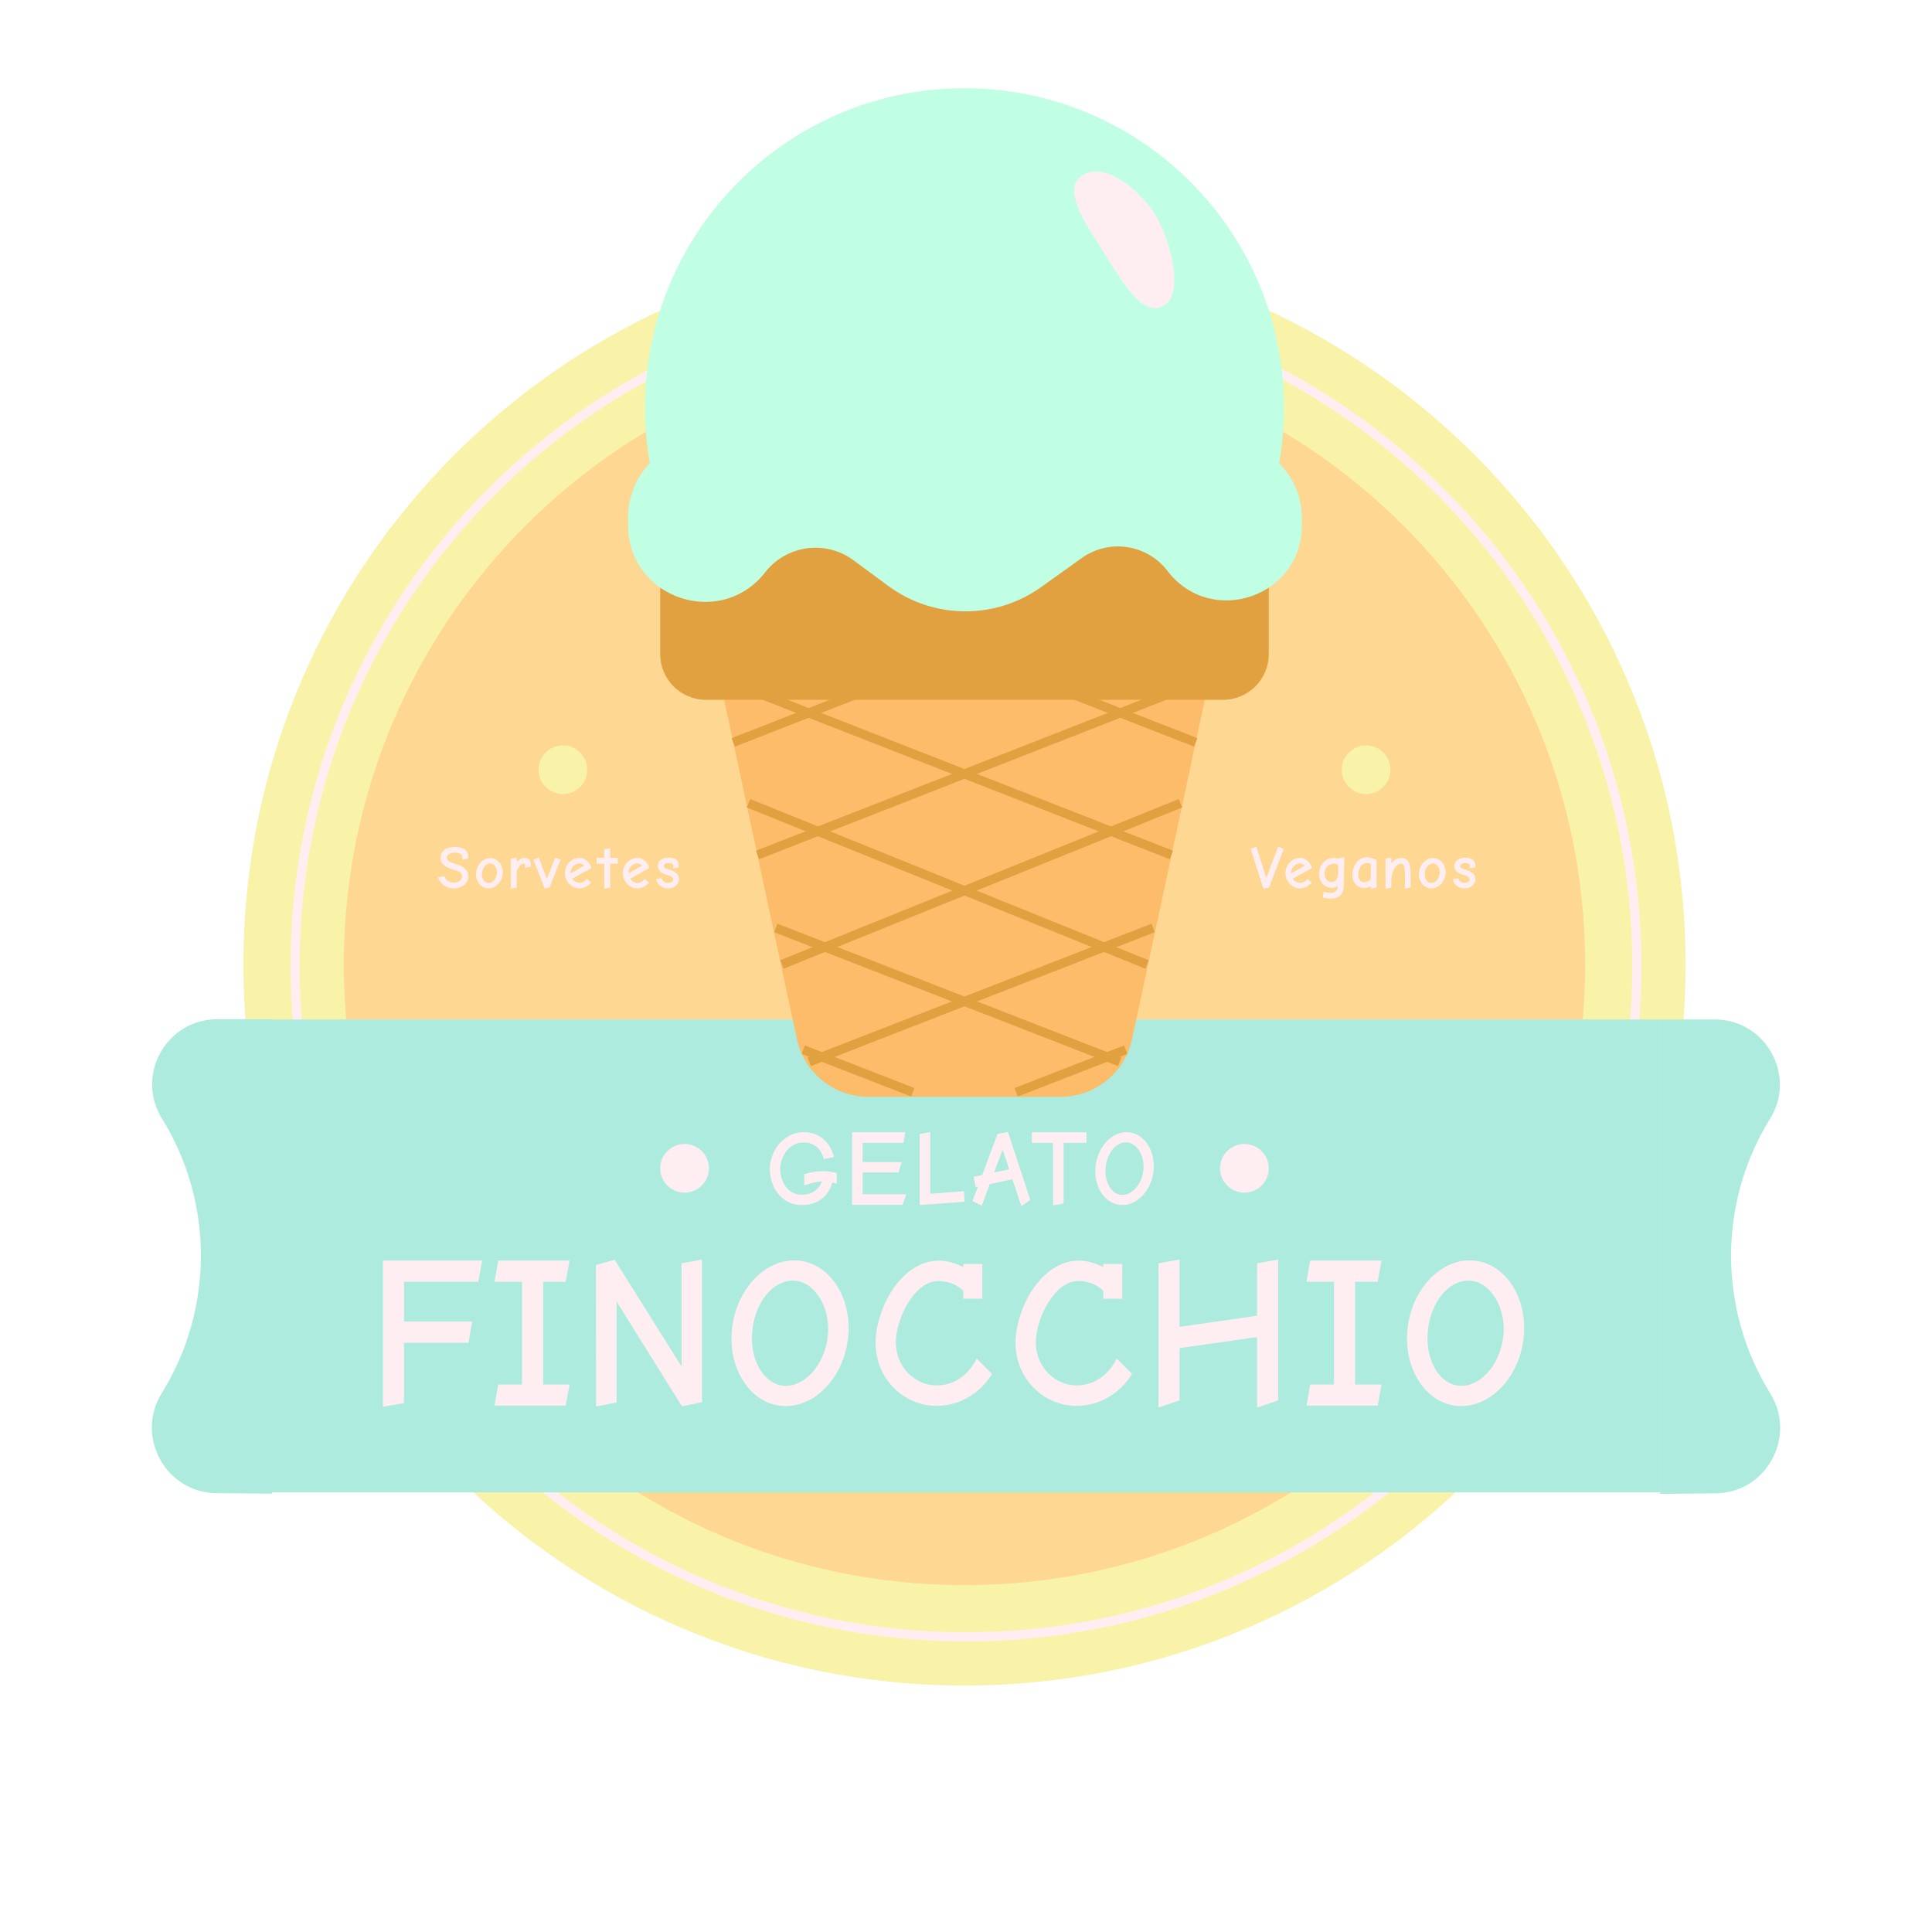
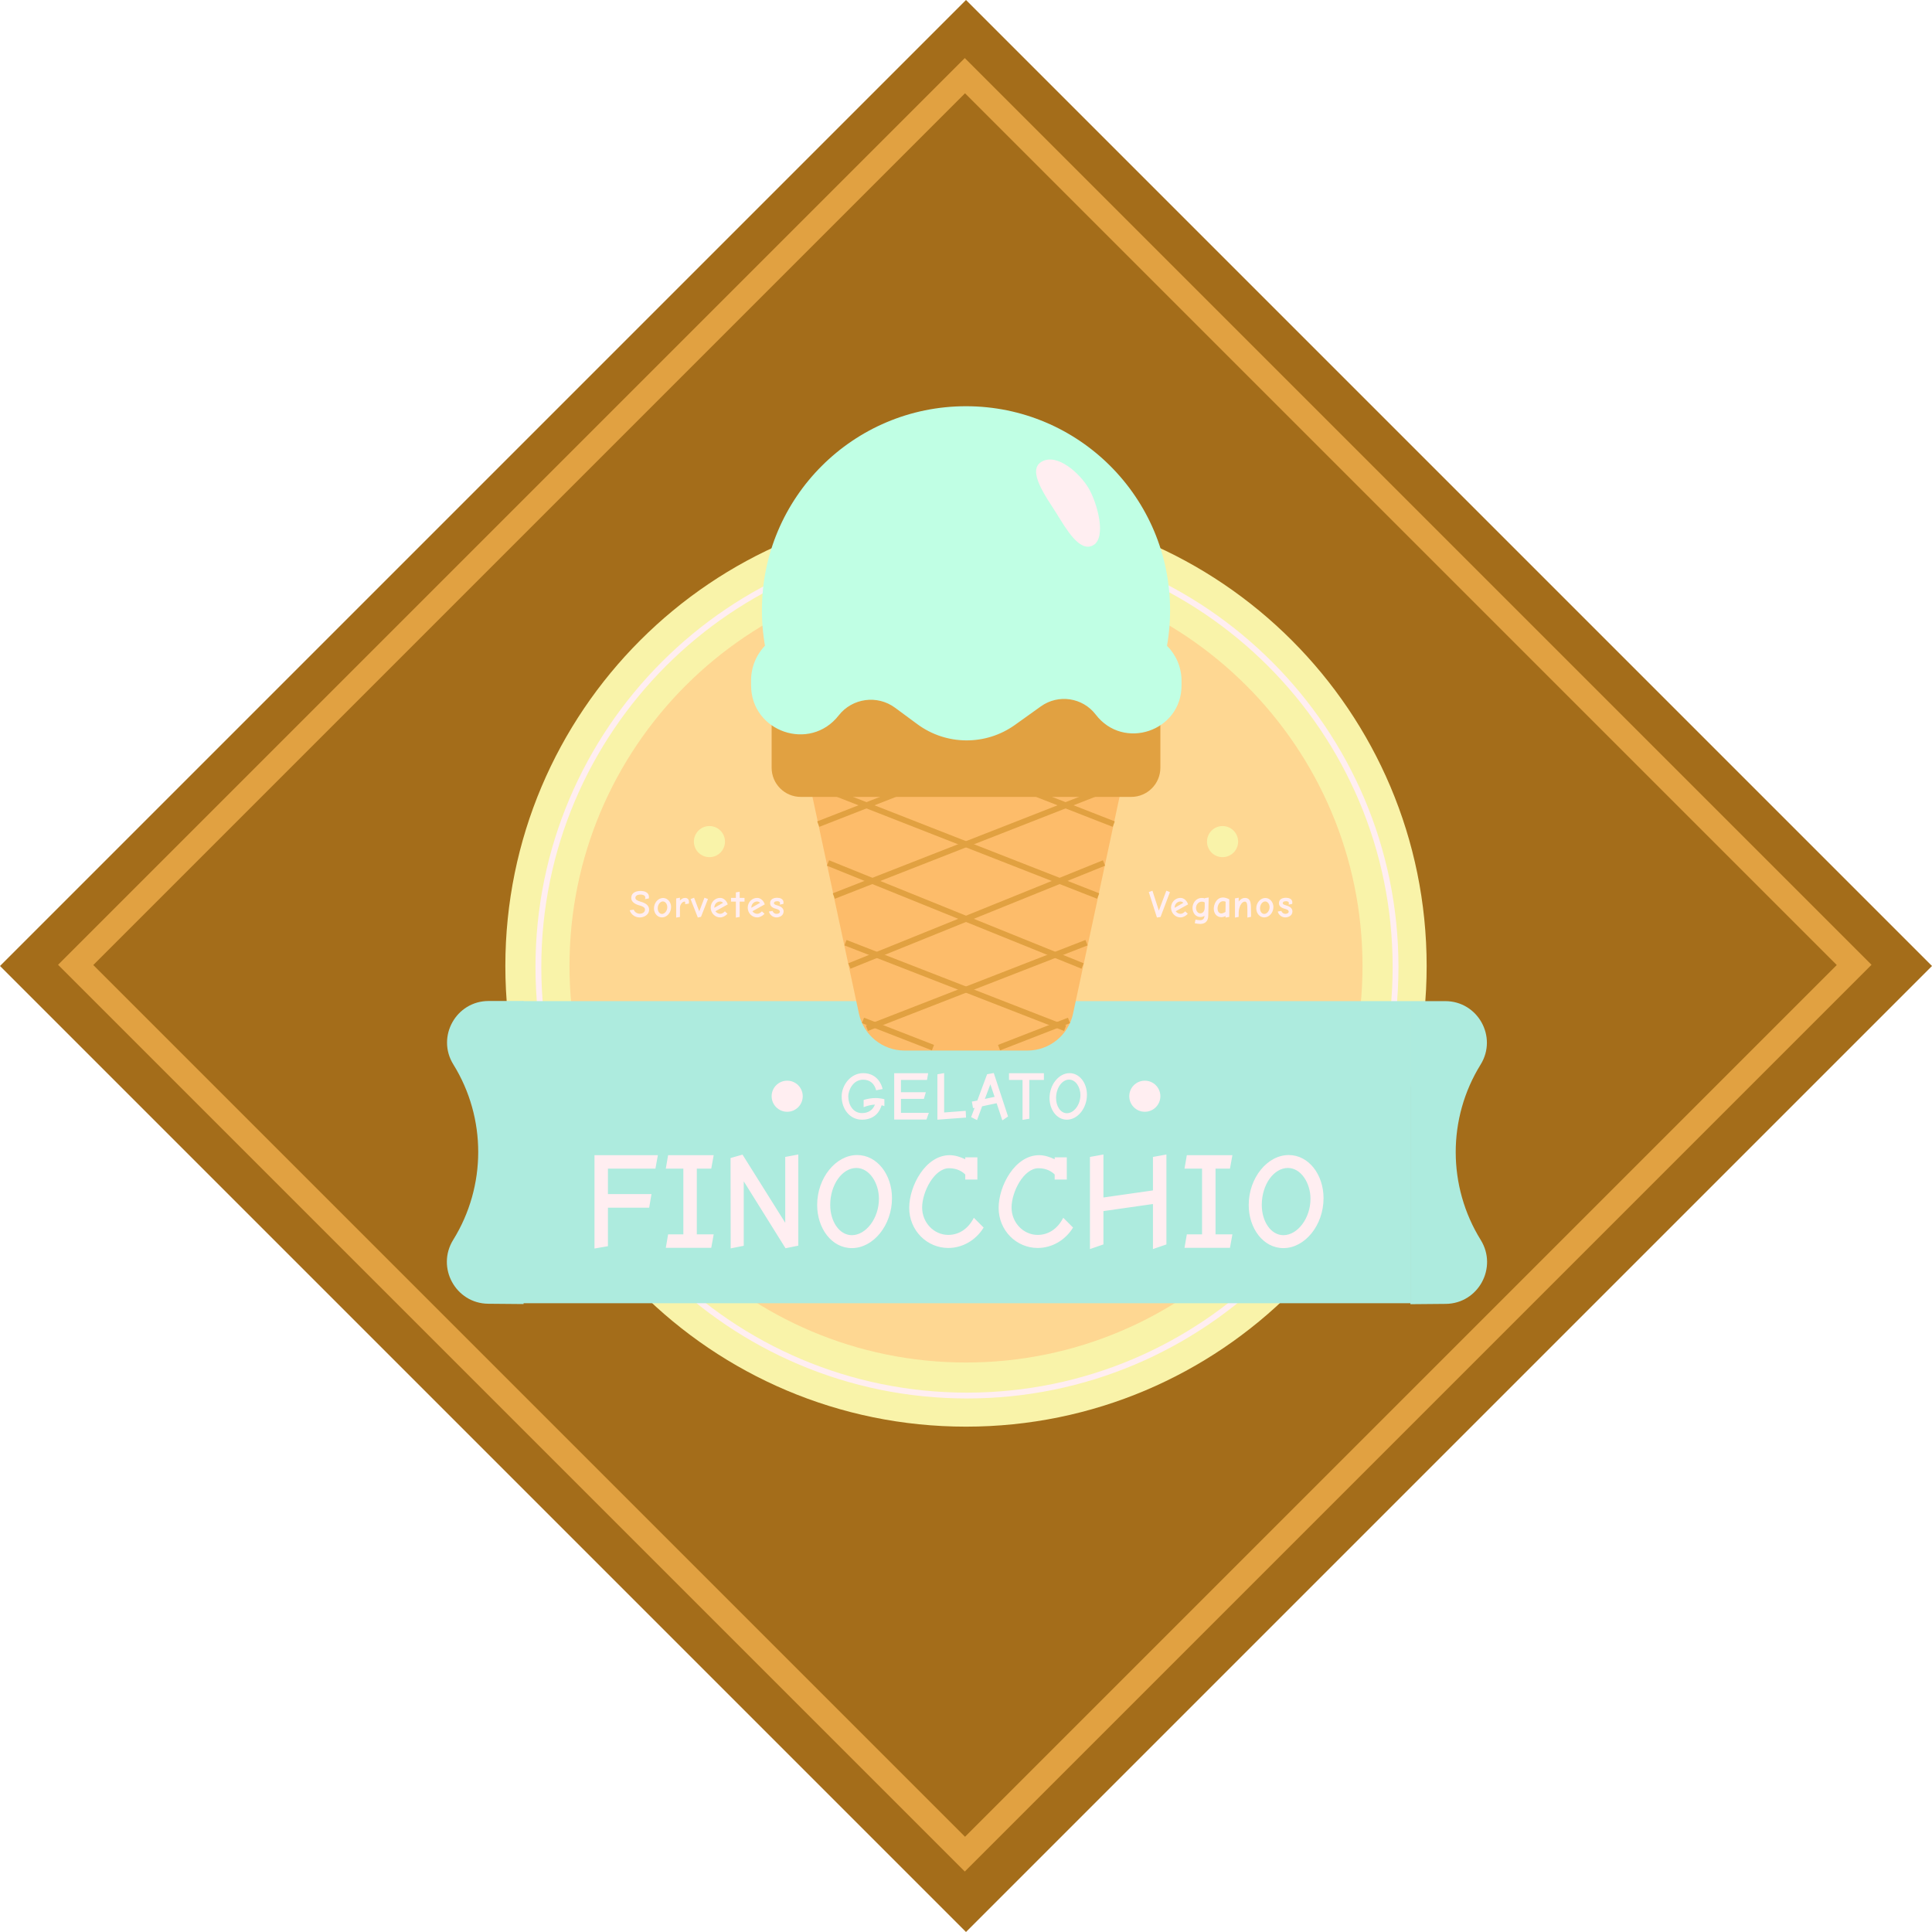
- <svg xmlns="http://www.w3.org/2000/svg" width="350pt" height="350pt" viewBox="0 0 350 350" version="1.1">
-   <g id="surface1">
-     <path style=" stroke:none;fill-rule:nonzero;fill:rgb(100%,100%,100%);fill-opacity:0.302;" d="M 350 175 C 350 271.648 271.648 350 175 350 C 78.352 350 0 271.648 0 175 C 0 78.352 78.352 0 175 0 C 271.648 0 350 78.352 350 175 Z M 350 175 " />
-     <path style=" stroke:none;fill-rule:nonzero;fill:rgb(97.647%,95.294%,66.275%);fill-opacity:1;" d="M 305.355 174.723 C 305.355 246.871 246.871 305.355 174.723 305.355 C 102.578 305.355 44.094 246.871 44.094 174.723 C 44.094 102.578 102.578 44.094 174.723 44.094 C 246.871 44.094 305.355 102.578 305.355 174.723 Z M 305.355 174.723 " />
-     <path style="fill:none;stroke-width:3;stroke-linecap:butt;stroke-linejoin:miter;stroke:rgb(100%,93.333%,94.51%);stroke-opacity:1;stroke-miterlimit:4;" d="M 537.999 317.5 C 537.999 439.277 439.277 537.999 317.5 537.999 C 195.723 537.999 97.001 439.277 97.001 317.5 C 97.001 195.723 195.723 97.001 317.5 97.001 C 439.277 97.001 537.999 195.723 537.999 317.5 Z M 537.999 317.5 " transform="matrix(0.551181,0,0,0.551181,0,0)" />
-     <path style=" stroke:none;fill-rule:nonzero;fill:rgb(99.608%,84.314%,57.255%);fill-opacity:1;" d="M 287.164 174.723 C 287.164 236.824 236.824 287.164 174.723 287.164 C 112.625 287.164 62.285 236.824 62.285 174.723 C 62.285 112.625 112.625 62.285 174.723 62.285 C 236.824 62.285 287.164 112.625 287.164 174.723 Z M 287.164 174.723 " />
-     <path style=" stroke:none;fill-rule:nonzero;fill:rgb(97.647%,95.294%,66.275%);fill-opacity:1;" d="M 106.379 139.449 C 106.379 141.883 104.402 143.859 101.969 143.859 C 99.535 143.859 97.559 141.883 97.559 139.449 C 97.559 137.012 99.535 135.039 101.969 135.039 C 104.402 135.039 106.379 137.012 106.379 139.449 Z M 106.379 139.449 " />
-     <path style=" stroke:none;fill-rule:nonzero;fill:rgb(97.647%,95.294%,66.275%);fill-opacity:1;" d="M 251.891 139.449 C 251.891 141.883 249.914 143.859 247.48 143.859 C 245.047 143.859 243.07 141.883 243.07 139.449 C 243.07 137.012 245.047 135.039 247.48 135.039 C 249.914 135.039 251.891 137.012 251.891 139.449 Z M 251.891 139.449 " />
-     <path style=" stroke:none;fill-rule:nonzero;fill:rgb(67.843%,92.157%,87.059%);fill-opacity:1;" d="M 48.992 184.688 L 300.742 184.688 L 300.742 270.355 L 48.992 270.355 Z M 48.992 184.688 " />
-     <path style=" stroke:none;fill-rule:nonzero;fill:rgb(67.843%,92.157%,87.059%);fill-opacity:1;" d="M 49.258 184.645 L 49.258 270.59 L 39.234 270.5 C 30.004 270.418 24.441 260.227 29.305 252.383 C 38.738 237.168 38.777 217.855 29.344 202.641 C 24.477 194.789 30.125 184.645 39.363 184.645 Z M 49.258 184.645 " />
-     <path style=" stroke:none;fill-rule:nonzero;fill:rgb(67.843%,92.157%,87.059%);fill-opacity:1;" d="M 300.742 184.688 L 300.742 270.629 L 310.766 270.539 C 319.996 270.457 325.559 260.266 320.695 252.422 C 311.262 237.207 311.223 217.898 320.656 202.68 C 325.523 194.828 319.875 184.688 310.637 184.688 Z M 300.742 184.688 " />
-     <path style=" stroke:none;fill-rule:nonzero;fill:rgb(100%,93.333%,94.51%);fill-opacity:1;" d="M 229.844 211.652 C 229.844 214.09 227.867 216.062 225.434 216.062 C 222.996 216.062 221.023 214.09 221.023 211.652 C 221.023 209.219 222.996 207.242 225.434 207.242 C 227.867 207.242 229.844 209.219 229.844 211.652 Z M 229.844 211.652 " />
-     <path style=" stroke:none;fill-rule:nonzero;fill:rgb(100%,93.333%,94.51%);fill-opacity:1;" d="M 128.426 211.652 C 128.426 214.09 126.449 216.062 124.016 216.062 C 121.582 216.062 119.605 214.09 119.605 211.652 C 119.605 209.219 121.582 207.242 124.016 207.242 C 126.449 207.242 128.426 209.219 128.426 211.652 Z M 128.426 211.652 " />
-     <path style=" stroke:none;fill-rule:nonzero;fill:rgb(75.294%,100%,89.412%);fill-opacity:1;" d="M 232.598 73.859 C 232.598 105.82 206.688 131.73 174.723 131.73 C 142.762 131.73 116.852 105.82 116.852 73.859 C 116.852 41.895 142.762 15.984 174.723 15.984 C 206.688 15.984 232.598 41.895 232.598 73.859 Z M 232.598 73.859 " />
-     <path style=" stroke:none;fill-rule:nonzero;fill:rgb(99.216%,73.725%,41.569%);fill-opacity:1;" d="M 128 111.906 C 126.234 103.672 132.512 95.906 140.934 95.906 L 208.516 95.906 C 216.938 95.906 223.215 103.672 221.449 111.906 L 205.078 188.246 C 203.77 194.344 198.379 198.699 192.145 198.699 L 157.305 198.699 C 151.07 198.699 145.68 194.344 144.371 188.246 Z M 128 111.906 " />
-     <path style=" stroke:none;fill-rule:nonzero;fill:rgb(88.235%,63.137%,25.49%);fill-opacity:1;" d="M 119.605 104.172 C 119.605 99.605 123.309 95.906 127.875 95.906 L 221.574 95.906 C 226.141 95.906 229.844 99.605 229.844 104.172 L 229.844 118.504 C 229.844 123.07 226.141 126.773 221.574 126.773 L 127.875 126.773 C 123.309 126.773 119.605 123.07 119.605 118.504 Z M 119.605 104.172 " />
-     <path style="fill:none;stroke-width:3;stroke-linecap:butt;stroke-linejoin:miter;stroke:rgb(88.235%,63.137%,25.49%);stroke-opacity:1;stroke-miterlimit:4;" d="M 242.002 225 L 384.997 281.002 " transform="matrix(0.551181,0,0,0.551181,0,0)" />
-     <path style="fill:none;stroke-width:3;stroke-linecap:butt;stroke-linejoin:miter;stroke:rgb(88.235%,63.137%,25.49%);stroke-opacity:1;stroke-miterlimit:4;" d="M 391.999 225 L 248.997 281.002 " transform="matrix(0.551181,0,0,0.551181,0,0)" />
-     <path style="fill:none;stroke-width:3;stroke-linecap:butt;stroke-linejoin:miter;stroke:rgb(88.235%,63.137%,25.49%);stroke-opacity:1;stroke-miterlimit:4;" d="M 242.002 185 L 392.998 244 " transform="matrix(0.551181,0,0,0.551181,0,0)" />
-     <path style="fill:none;stroke-width:3;stroke-linecap:butt;stroke-linejoin:miter;stroke:rgb(88.235%,63.137%,25.49%);stroke-opacity:1;stroke-miterlimit:4;" d="M 391.999 185 L 241.002 244 " transform="matrix(0.551181,0,0,0.551181,0,0)" />
-     <path style="fill:none;stroke-width:3;stroke-linecap:butt;stroke-linejoin:miter;stroke:rgb(88.235%,63.137%,25.49%);stroke-opacity:1;stroke-miterlimit:4;" d="M 254.999 304.998 L 368.002 349.002 " transform="matrix(0.551181,0,0,0.551181,0,0)" />
-     <path style="fill:none;stroke-width:3;stroke-linecap:butt;stroke-linejoin:miter;stroke:rgb(88.235%,63.137%,25.49%);stroke-opacity:1;stroke-miterlimit:4;" d="M 379.001 304.998 L 265.998 349.002 " transform="matrix(0.551181,0,0,0.551181,0,0)" />
-     <path style="fill:none;stroke-width:3;stroke-linecap:butt;stroke-linejoin:miter;stroke:rgb(88.235%,63.137%,25.49%);stroke-opacity:1;stroke-miterlimit:4;" d="M 264 344.998 L 300.002 359.002 " transform="matrix(0.551181,0,0,0.551181,0,0)" />
-     <path style="fill:none;stroke-width:3;stroke-linecap:butt;stroke-linejoin:miter;stroke:rgb(88.235%,63.137%,25.49%);stroke-opacity:1;stroke-miterlimit:4;" d="M 370.001 344.998 L 333.999 359.002 " transform="matrix(0.551181,0,0,0.551181,0,0)" />
-     <path style="fill:none;stroke-width:3;stroke-linecap:butt;stroke-linejoin:miter;stroke:rgb(88.235%,63.137%,25.49%);stroke-opacity:1;stroke-miterlimit:4;" d="M 245.999 264 L 377.003 316.997 " transform="matrix(0.551181,0,0,0.551181,0,0)" />
-     <path style="fill:none;stroke-width:3;stroke-linecap:butt;stroke-linejoin:miter;stroke:rgb(88.235%,63.137%,25.49%);stroke-opacity:1;stroke-miterlimit:4;" d="M 388.002 264 L 256.998 316.997 " transform="matrix(0.551181,0,0,0.551181,0,0)" />
-     <path style=" stroke:none;fill-rule:nonzero;fill:rgb(75.294%,100%,89.412%);fill-opacity:1;" d="M 235.844 93.863 C 235.852 86.141 229.609 79.867 221.887 79.832 L 128.188 79.434 C 120.223 79.398 113.75 85.859 113.773 93.824 L 113.773 95.156 C 113.812 108.348 130.492 114.07 138.617 103.676 C 142.477 98.734 149.57 97.766 154.613 101.492 L 160.918 106.145 C 169.129 112.207 180.312 112.289 188.617 106.352 L 195.953 101.102 C 200.914 97.551 207.797 98.582 211.508 103.426 C 219.387 113.719 235.832 108.152 235.844 95.191 Z M 235.844 93.863 " />
-     <path style=" stroke:none;fill-rule:nonzero;fill:rgb(100%,93.333%,94.51%);fill-opacity:1;" d="M 82.148 157.551 C 83.594 157.934 83.691 158.422 83.691 158.75 C 83.691 159.445 83.02 159.898 82.191 159.898 C 81.555 159.898 80.781 159.535 80.496 158.738 L 79.348 158.918 C 79.758 160.141 80.879 160.957 82.203 160.957 C 83.359 160.957 84.859 160.25 84.859 158.738 C 84.859 157.66 84.055 156.922 82.422 156.469 C 81.465 156.203 80.969 155.887 80.969 155.41 C 80.969 155.023 81.211 154.465 82.457 154.465 C 82.953 154.465 83.781 154.641 83.781 155.289 C 83.781 155.344 83.77 155.609 83.691 155.766 L 84.781 155.566 C 84.828 155.312 84.828 155.234 84.828 155.156 C 84.828 153.824 83.492 153.438 82.457 153.438 C 81.301 153.438 79.801 153.812 79.801 155.477 C 79.801 156.633 81.059 157.262 82.148 157.551 Z M 88.508 160.945 C 89.918 160.945 91.098 159.602 91.098 157.992 C 91.098 156.613 90.105 155.434 88.816 155.434 C 87.418 155.434 86.238 156.789 86.238 158.387 C 86.238 159.789 87.219 160.945 88.508 160.945 Z M 88.773 156.414 C 89.469 156.414 90.02 157.164 90.02 158.035 C 90.02 159.07 89.293 159.965 88.508 159.965 C 87.793 159.965 87.309 159.227 87.309 158.367 C 87.309 157.328 87.98 156.414 88.773 156.414 Z M 96.152 156.371 C 96.152 155.84 95.691 155.41 95.074 155.41 C 94.477 155.41 93.973 155.754 93.609 156.148 L 93.609 155.355 L 92.539 155.555 L 92.539 161 L 93.609 160.812 L 93.609 158.168 C 93.609 157.328 94.293 156.457 94.898 156.457 C 95.039 156.457 95.098 156.59 95.098 156.68 L 95.098 157.195 L 96.152 157.02 Z M 101.555 155.73 L 100.562 155.355 L 99.082 159.227 L 97.617 155.355 L 96.625 155.754 L 98.676 160.977 L 99.578 160.781 Z M 105.012 160.945 C 105.715 160.945 106.465 160.582 107.094 159.918 L 106.355 159.227 C 105.926 159.676 105.461 159.93 105.012 159.93 C 104.469 159.93 103.953 159.602 103.656 159.203 L 107.16 157.254 C 106.875 156.25 106.012 155.41 105.012 155.41 C 103.512 155.41 102.332 156.668 102.332 158.18 C 102.332 159.699 103.523 160.945 105.012 160.945 Z M 103.348 158.223 C 103.348 157.262 104.02 156.426 105.012 156.426 C 105.297 156.426 105.617 156.578 105.828 156.812 Z M 111.918 155.41 L 110.543 155.41 L 110.543 153.668 L 109.461 153.844 L 109.461 155.41 L 108.082 155.41 L 108.082 156.469 L 109.461 156.469 L 109.461 161 L 110.543 160.812 L 110.543 156.469 L 111.918 156.469 Z M 115.508 160.945 C 116.211 160.945 116.961 160.582 117.59 159.918 L 116.852 159.227 C 116.422 159.676 115.957 159.93 115.508 159.93 C 114.965 159.93 114.449 159.602 114.152 159.203 L 117.656 157.254 C 117.371 156.25 116.508 155.41 115.508 155.41 C 114.008 155.41 112.828 156.668 112.828 158.18 C 112.828 159.699 114.02 160.945 115.508 160.945 Z M 113.844 158.223 C 113.844 157.262 114.516 156.426 115.508 156.426 C 115.793 156.426 116.113 156.578 116.324 156.812 Z M 120.926 158.531 C 121.488 158.684 121.941 158.895 121.941 159.336 C 121.941 159.668 121.578 159.941 120.992 159.941 C 120.531 159.941 120.047 159.668 119.871 159.105 L 118.832 159.281 C 119.129 160.34 120.055 160.945 120.992 160.945 C 121.645 160.945 123 160.582 123 159.234 C 123 158.422 122.406 157.871 121.18 157.527 C 120.562 157.352 120.254 157.195 120.254 156.91 C 120.254 156.633 120.453 156.359 121.191 156.348 C 121.543 156.348 121.984 156.469 121.984 156.844 C 121.984 156.934 121.984 157.098 121.91 157.316 L 122.934 157.121 C 122.977 156.879 122.977 156.801 122.977 156.711 C 122.977 155.609 121.852 155.379 121.191 155.379 C 120.344 155.379 119.176 155.641 119.176 156.922 C 119.176 157.914 120.102 158.309 120.926 158.531 Z M 120.926 158.531 " />
-     <path style=" stroke:none;fill-rule:nonzero;fill:rgb(100%,93.333%,94.51%);fill-opacity:1;" d="M 229.414 159.027 L 227.594 153.371 L 226.559 153.758 L 228.871 160.977 L 229.898 160.812 L 232.555 153.781 L 231.539 153.359 Z M 235.547 160.945 C 236.25 160.945 237 160.582 237.629 159.918 L 236.891 159.227 C 236.461 159.676 235.996 159.93 235.547 159.93 C 235.004 159.93 234.488 159.602 234.191 159.203 L 237.695 157.254 C 237.41 156.25 236.547 155.41 235.547 155.41 C 234.047 155.41 232.867 156.668 232.867 158.18 C 232.867 159.699 234.059 160.945 235.547 160.945 Z M 233.883 158.223 C 233.883 157.262 234.555 156.426 235.547 156.426 C 235.832 156.426 236.152 156.578 236.363 156.812 Z M 243.547 155.301 L 242.465 155.465 L 242.465 155.578 C 242.199 155.465 241.949 155.422 241.582 155.422 C 239.996 155.422 238.961 156.832 238.961 158.242 C 238.961 159.754 239.918 160.836 241.199 160.836 C 241.629 160.836 242.023 160.734 242.355 160.48 C 242.344 160.844 242.199 161.738 241.145 161.738 C 240.703 161.738 240.16 161.652 239.809 161.562 L 239.59 162.598 C 240.031 162.699 240.656 162.797 241.145 162.797 C 242.566 162.797 243.391 161.98 243.426 160.516 Z M 242.422 156.691 L 242.422 158.012 C 242.422 159.445 241.727 159.789 241.145 159.797 C 240.305 159.797 239.953 158.863 239.953 158.266 C 239.953 157.285 240.668 156.469 241.641 156.469 C 241.926 156.469 242.223 156.57 242.422 156.691 Z M 249.387 155.809 C 248.824 155.52 248.207 155.301 247.613 155.301 C 245.695 155.301 244.988 157.34 244.988 158.453 C 244.988 159.898 245.891 160.879 247.117 160.879 C 247.566 160.879 247.977 160.746 248.328 160.57 L 248.328 161 L 249.387 160.801 Z M 246.059 158.441 C 246.059 157.684 246.477 156.348 247.668 156.348 C 247.875 156.348 248.164 156.402 248.352 156.492 L 248.305 159.367 C 248.043 159.555 247.547 159.82 247.105 159.82 C 246.344 159.809 246.059 159.047 246.059 158.441 Z M 254.516 161 L 255.562 160.781 L 255.551 159.543 C 255.543 158.199 255.543 157.352 255.387 156.691 C 255.176 155.84 254.672 155.422 253.867 155.422 C 253.137 155.422 252.488 155.828 252.059 156.445 L 252.059 155.355 L 251 155.555 L 251 161 L 252.047 160.801 L 252.059 159.457 C 252.059 158.816 252.277 158.012 252.574 157.43 C 253.039 156.602 253.492 156.469 253.844 156.469 C 254.121 156.469 254.309 156.711 254.395 157.066 C 254.516 157.539 254.516 158.242 254.516 159.215 Z M 259.305 160.945 C 260.719 160.945 261.895 159.602 261.895 157.992 C 261.895 156.613 260.906 155.434 259.613 155.434 C 258.215 155.434 257.035 156.789 257.035 158.387 C 257.035 159.789 258.016 160.945 259.305 160.945 Z M 259.57 156.414 C 260.266 156.414 260.816 157.164 260.816 158.035 C 260.816 159.07 260.09 159.965 259.305 159.965 C 258.59 159.965 258.105 159.227 258.105 158.367 C 258.105 157.328 258.777 156.414 259.57 156.414 Z M 265.219 158.531 C 265.781 158.684 266.234 158.895 266.234 159.336 C 266.234 159.668 265.871 159.941 265.285 159.941 C 264.824 159.941 264.34 159.668 264.164 159.105 L 263.125 159.281 C 263.422 160.34 264.352 160.945 265.285 160.945 C 265.938 160.945 267.293 160.582 267.293 159.234 C 267.293 158.422 266.699 157.871 265.473 157.527 C 264.855 157.352 264.547 157.195 264.547 156.91 C 264.547 156.633 264.746 156.359 265.484 156.348 C 265.84 156.348 266.277 156.469 266.277 156.844 C 266.277 156.934 266.277 157.098 266.203 157.316 L 267.227 157.121 C 267.27 156.879 267.27 156.801 267.27 156.711 C 267.27 155.609 266.148 155.379 265.484 155.379 C 264.637 155.379 263.469 155.641 263.469 156.922 C 263.469 157.914 264.395 158.309 265.219 158.531 Z M 265.219 158.531 " />
-     <path style=" stroke:none;fill-rule:nonzero;fill:rgb(100%,93.333%,94.51%);fill-opacity:1;" d="M 151.582 212.5 C 150.711 212.289 149.844 212.172 149.09 212.172 C 148.012 212.172 146.777 212.363 145.695 212.711 L 145.695 214.758 C 146.621 214.371 147.895 214.062 148.898 214.023 C 148.32 215.547 147.047 216.434 145.215 216.434 C 142.668 216.434 141.336 214.023 141.336 211.688 C 141.336 210.09 142.59 206.965 145.562 206.965 C 147.547 206.965 148.781 208.16 149.246 209.973 L 151.078 209.605 C 150.422 206.945 148.512 205.109 145.562 205.109 C 141.914 205.109 139.465 208.621 139.465 211.688 C 139.465 215.395 141.84 218.305 145.215 218.305 C 149.168 218.305 150.422 215.527 150.789 214.215 C 151.078 214.273 151.328 214.371 151.582 214.469 Z M 156.277 216.359 L 156.277 212.402 L 162.781 212.402 L 163.34 210.512 L 156.277 210.512 L 156.277 207.039 L 163.668 207.039 L 163.996 205.129 L 154.367 205.129 L 154.367 218.27 L 163.512 218.27 L 164.188 216.359 Z M 166.613 218.305 L 174.734 217.707 L 174.637 215.797 L 168.523 216.262 L 168.523 205.09 L 166.613 205.438 Z M 182.602 205.074 L 180.711 205.418 L 177.93 212.887 L 176.387 213.176 L 176.715 215.027 L 177.16 214.969 L 176.176 217.574 L 177.855 218.422 L 179.301 214.508 L 183.41 213.637 L 185.031 218.5 L 186.652 217.398 Z M 180.074 212.422 L 181.637 208.273 L 182.832 211.824 Z M 190.758 218.363 L 192.688 218.035 L 192.688 207.039 L 196.816 207.039 L 196.816 205.129 L 186.918 205.129 L 186.918 207.039 L 190.758 207.039 Z M 203.332 218.305 C 206.379 218.305 209.023 215.066 209.023 211.227 C 209.023 207.891 206.922 205.109 204.086 205.109 C 201.055 205.109 198.414 208.352 198.414 212.191 C 198.414 215.488 200.457 218.305 203.332 218.305 Z M 203.969 206.945 C 205.84 206.945 207.172 209.105 207.172 211.305 C 207.172 214.102 205.32 216.473 203.332 216.473 C 201.559 216.473 200.266 214.523 200.266 212.191 C 200.266 209.277 201.98 206.945 203.969 206.945 Z M 203.969 206.945 " />
-     <path style=" stroke:none;fill-rule:nonzero;fill:rgb(100%,93.333%,94.51%);fill-opacity:1;" d="M 86.652 232.191 L 87.344 228.371 L 69.367 228.371 L 69.367 254.84 L 73.188 254.184 L 73.188 243.266 L 84.875 243.266 L 85.531 239.406 L 73.188 239.406 L 73.188 232.191 Z M 102.48 232.191 L 103.176 228.371 L 90.25 228.371 L 89.594 232.191 L 94.57 232.191 L 94.57 250.824 L 90.25 250.824 L 89.594 254.645 L 102.48 254.645 L 103.176 250.824 L 98.391 250.824 L 98.391 232.191 Z M 123.465 228.871 L 123.465 247.547 L 111.348 228.215 L 107.953 229.18 L 107.992 254.801 L 111.695 254.066 L 111.695 235.777 L 123.543 254.762 L 127.168 254.027 L 127.168 228.18 Z M 142.355 254.723 C 148.453 254.723 153.738 248.242 153.738 240.562 C 153.738 233.887 149.531 228.332 143.859 228.332 C 137.805 228.332 132.516 234.812 132.516 242.492 C 132.516 249.09 136.605 254.723 142.355 254.723 Z M 143.629 231.996 C 147.371 231.996 150.035 236.32 150.035 240.719 C 150.035 246.312 146.328 251.059 142.355 251.059 C 138.805 251.059 136.223 247.16 136.223 242.492 C 136.223 236.668 139.656 231.996 143.629 231.996 Z M 169.691 254.684 C 173.746 254.684 177.527 252.484 179.727 248.898 L 176.945 246.117 C 175.363 249.242 172.742 250.98 169.691 250.98 C 165.602 250.98 162.285 247.469 162.285 243.227 C 162.285 238.789 165.719 232.074 169.926 232.074 C 172.199 232.074 173.668 233 174.516 233.848 L 174.516 235.277 L 177.949 235.277 L 177.949 228.988 L 174.516 228.988 L 174.516 229.527 C 173.203 228.91 171.66 228.371 170.117 228.371 C 163.211 228.371 158.621 237.129 158.621 243.301 C 158.621 249.746 163.676 254.684 169.691 254.684 Z M 195.051 254.684 C 199.102 254.684 202.883 252.484 205.082 248.898 L 202.305 246.117 C 200.723 249.242 198.098 250.98 195.051 250.98 C 190.961 250.98 187.645 247.469 187.645 243.227 C 187.645 238.789 191.078 232.074 195.281 232.074 C 197.559 232.074 199.023 233 199.875 233.848 L 199.875 235.277 L 203.309 235.277 L 203.309 228.988 L 199.875 228.988 L 199.875 229.527 C 198.562 228.91 197.02 228.371 195.477 228.371 C 188.57 228.371 183.977 237.129 183.977 243.301 C 183.977 249.746 189.031 254.684 195.051 254.684 Z M 227.738 228.871 L 227.738 238.363 L 213.695 240.371 L 213.695 228.18 L 209.875 228.871 L 209.875 254.992 L 213.695 253.68 L 213.695 244.227 L 227.738 242.223 L 227.738 254.992 L 231.559 253.68 L 231.559 228.18 Z M 249.578 232.191 L 250.27 228.371 L 237.348 228.371 L 236.691 232.191 L 241.668 232.191 L 241.668 250.824 L 237.348 250.824 L 236.691 254.645 L 249.578 254.645 L 250.27 250.824 L 245.488 250.824 L 245.488 232.191 Z M 264.734 254.723 C 270.832 254.723 276.117 248.242 276.117 240.562 C 276.117 233.887 271.91 228.332 266.238 228.332 C 260.184 228.332 254.895 234.812 254.895 242.492 C 254.895 249.09 258.984 254.723 264.734 254.723 Z M 266.008 231.996 C 269.75 231.996 272.414 236.32 272.414 240.719 C 272.414 246.312 268.711 251.059 264.734 251.059 C 261.184 251.059 258.602 247.16 258.602 242.492 C 258.602 236.668 262.035 231.996 266.008 231.996 Z M 266.008 231.996 " />
-     <path style=" stroke:none;fill-rule:nonzero;fill:rgb(100%,93.333%,94.51%);fill-opacity:1;" d="M 209.434 39.133 C 211.914 43.27 214.672 53.188 210.812 55.395 C 206.953 57.598 203.098 50.707 200.34 46.301 C 197.586 41.891 191.797 34.172 196.207 31.691 C 200.617 29.211 206.953 35 209.434 39.133 Z M 209.434 39.133 " />
-   </g>
+ <svg xmlns="http://www.w3.org/2000/svg" width="994" height="994" viewBox="0 0 994 994" fill="none">
+   <rect y="497" width="702.864" height="702.864" transform="rotate(-45 0 497)" fill="#A46D1A" />
+   <rect x="29.879" y="496.382" width="659.736" height="659.736" transform="rotate(-45 29.8787 496.382)" fill="#E1A141" />
+   <rect x="48" y="496.5" width="634.275" height="634.275" transform="rotate(-45 48 496.5)" fill="#A46D1A" />
+   <circle cx="497" cy="497" r="237" fill="#F9F3A9" />
+   <circle cx="497.5" cy="497.5" r="220.5" stroke="#FFEEF1" stroke-width="3" />
+   <circle cx="497" cy="497" r="204" fill="#FED792" />
+   <circle cx="365" cy="433" r="8" fill="#F9F3A9" />
+   <circle cx="629" cy="433" r="8" fill="#F9F3A9" />
+   <rect x="268.888" y="515.073" width="456.742" height="155.426" fill="#ADEBDE" />
+   <path d="M269.37 515V670.927L251.179 670.765C234.433 670.616 224.345 652.126 233.169 637.893C250.284 610.287 250.355 575.254 233.241 547.648C224.41 533.404 234.654 515 251.413 515H269.37Z" fill="#ADEBDE" />
+   <path d="M725.63 515.073V671L743.821 670.838C760.567 670.689 770.655 652.199 761.831 637.966C744.716 610.36 744.645 575.327 761.759 547.721C770.59 533.477 760.346 515.073 743.587 515.073H725.63Z" fill="#ADEBDE" />
+   <circle cx="589" cy="564" r="8" fill="#FFEEF1" />
+   <circle cx="405" cy="564" r="8" fill="#FFEEF1" />
+   <circle cx="497" cy="314" r="105" fill="#C0FFE4" />
+   <path d="M412.227 383.033C409.022 368.092 420.412 354 435.693 354H558.307C573.588 354 584.978 368.092 581.773 383.033L552.068 521.533C549.695 532.597 539.917 540.5 528.602 540.5H465.398C454.083 540.5 444.305 532.597 441.932 521.533L412.227 383.033Z" fill="#FDBC6A" />
+   <path d="M397 369C397 360.716 403.716 354 412 354H582C590.284 354 597 360.716 597 369V395C597 403.284 590.284 410 582 410H412C403.716 410 397 403.284 397 395V369Z" fill="#E1A141" />
+   <path d="M422 405L565 461" stroke="#E1A141" stroke-width="3" />
+   <path d="M572 405L429 461" stroke="#E1A141" stroke-width="3" />
+   <path d="M422 365L573 424" stroke="#E1A141" stroke-width="3" />
+   <path d="M572 365L421 424" stroke="#E1A141" stroke-width="3" />
+   <path d="M435 485L548 529" stroke="#E1A141" stroke-width="3" />
+   <path d="M559 485L446 529" stroke="#E1A141" stroke-width="3" />
+   <path d="M444 525L480 539" stroke="#E1A141" stroke-width="3" />
+   <path d="M550 525L514 539" stroke="#E1A141" stroke-width="3" />
+   <path d="M426 444L557 497" stroke="#E1A141" stroke-width="3" />
+   <path d="M568 444L437 497" stroke="#E1A141" stroke-width="3" />
+   <path d="M607.889 350.292C607.902 336.282 596.579 324.9 582.568 324.84L412.57 324.112C398.115 324.05 386.375 335.772 386.415 350.227L386.421 352.639C386.487 376.576 416.747 386.954 431.49 368.097C438.496 359.135 451.364 357.378 460.516 364.134L471.95 372.575C486.85 383.575 507.14 383.727 522.203 372.951L535.514 363.428C544.517 356.988 557.005 358.853 563.733 367.642C578.028 386.316 607.866 376.222 607.887 352.704L607.889 350.292Z" fill="#C0FFE4" />
+   <path d="M329.04 465.84C331.66 466.54 331.84 467.42 331.84 468.02C331.84 469.28 330.62 470.1 329.12 470.1C327.96 470.1 326.56 469.44 326.04 468L323.96 468.32C324.7 470.54 326.74 472.02 329.14 472.02C331.24 472.02 333.96 470.74 333.96 468C333.96 466.04 332.5 464.7 329.54 463.88C327.8 463.4 326.9 462.82 326.9 461.96C326.9 461.26 327.34 460.24 329.6 460.24C330.5 460.24 332 460.56 332 461.74C332 461.84 331.98 462.32 331.84 462.6L333.82 462.24C333.9 461.78 333.9 461.64 333.9 461.5C333.9 459.08 331.48 458.38 329.6 458.38C327.5 458.38 324.78 459.06 324.78 462.08C324.78 464.18 327.06 465.32 329.04 465.84ZM340.58 472C343.14 472 345.28 469.56 345.28 466.64C345.28 464.14 343.48 462 341.14 462C338.6 462 336.46 464.46 336.46 467.36C336.46 469.9 338.24 472 340.58 472ZM341.06 463.78C342.32 463.78 343.32 465.14 343.32 466.72C343.32 468.6 342 470.22 340.58 470.22C339.28 470.22 338.4 468.88 338.4 467.32C338.4 465.44 339.62 463.78 341.06 463.78ZM354.451 463.7C354.451 462.74 353.611 461.96 352.491 461.96C351.411 461.96 350.491 462.58 349.831 463.3V461.86L347.891 462.22V472.1L349.831 471.76V466.96C349.831 465.44 351.071 463.86 352.171 463.86C352.431 463.86 352.531 464.1 352.531 464.26V465.2L354.451 464.88V463.7ZM364.246 462.54L362.446 461.86L359.766 468.88L357.106 461.86L355.306 462.58L359.026 472.06L360.666 471.7L364.246 462.54ZM370.519 472C371.799 472 373.159 471.34 374.299 470.14L372.959 468.88C372.179 469.7 371.339 470.16 370.519 470.16C369.539 470.16 368.599 469.56 368.059 468.84L374.419 465.3C373.899 463.48 372.339 461.96 370.519 461.96C367.799 461.96 365.659 464.24 365.659 466.98C365.659 469.74 367.819 472 370.519 472ZM367.499 467.06C367.499 465.32 368.719 463.8 370.519 463.8C371.039 463.8 371.619 464.08 371.999 464.5L367.499 467.06ZM383.054 461.96H380.554V458.8L378.594 459.12V461.96H376.094V463.88H378.594V472.1L380.554 471.76V463.88H383.054V461.96ZM389.562 472C390.842 472 392.202 471.34 393.342 470.14L392.002 468.88C391.222 469.7 390.382 470.16 389.562 470.16C388.582 470.16 387.642 469.56 387.102 468.84L393.462 465.3C392.942 463.48 391.382 461.96 389.562 461.96C386.842 461.96 384.702 464.24 384.702 466.98C384.702 469.74 386.862 472 389.562 472ZM386.542 467.06C386.542 465.32 387.762 463.8 389.562 463.8C390.082 463.8 390.662 464.08 391.042 464.5L386.542 467.06ZM399.397 467.62C400.417 467.9 401.237 468.28 401.237 469.08C401.237 469.68 400.577 470.18 399.517 470.18C398.677 470.18 397.797 469.68 397.477 468.66L395.597 468.98C396.137 470.9 397.817 472 399.517 472C400.697 472 403.157 471.34 403.157 468.9C403.157 467.42 402.077 466.42 399.857 465.8C398.737 465.48 398.177 465.2 398.177 464.68C398.177 464.18 398.537 463.68 399.877 463.66C400.517 463.66 401.317 463.88 401.317 464.56C401.317 464.72 401.317 465.02 401.177 465.42L403.037 465.06C403.117 464.62 403.117 464.48 403.117 464.32C403.117 462.32 401.077 461.9 399.877 461.9C398.337 461.9 396.217 462.38 396.217 464.7C396.217 466.5 397.897 467.22 399.397 467.62Z" fill="#FFEEF1" />
+   <path d="M596.22 468.52L592.92 458.26L591.04 458.96L595.24 472.06L597.1 471.76L601.92 459L600.08 458.24L596.22 468.52ZM607.347 472C608.627 472 609.987 471.34 611.127 470.14L609.787 468.88C609.007 469.7 608.167 470.16 607.347 470.16C606.367 470.16 605.427 469.56 604.887 468.84L611.247 465.3C610.727 463.48 609.167 461.96 607.347 461.96C604.627 461.96 602.487 464.24 602.487 466.98C602.487 469.74 604.647 472 607.347 472ZM604.327 467.06C604.327 465.32 605.547 463.8 607.347 463.8C607.867 463.8 608.447 464.08 608.827 464.5L604.327 467.06ZM621.862 461.76L619.902 462.06V462.26C619.422 462.06 618.962 461.98 618.302 461.98C615.422 461.98 613.542 464.54 613.542 467.1C613.542 469.84 615.282 471.8 617.602 471.8C618.382 471.8 619.102 471.62 619.702 471.16C619.682 471.82 619.422 473.44 617.502 473.44C616.702 473.44 615.722 473.28 615.082 473.12L614.682 475C615.482 475.18 616.622 475.36 617.502 475.36C620.082 475.36 621.582 473.88 621.642 471.22L621.862 461.76ZM619.822 464.28V466.68C619.822 469.28 618.562 469.9 617.502 469.92C615.982 469.92 615.342 468.22 615.342 467.14C615.342 465.36 616.642 463.88 618.402 463.88C618.922 463.88 619.462 464.06 619.822 464.28ZM632.459 462.68C631.439 462.16 630.319 461.76 629.239 461.76C625.759 461.76 624.479 465.46 624.479 467.48C624.479 470.1 626.119 471.88 628.339 471.88C629.159 471.88 629.899 471.64 630.539 471.32V472.1L632.459 471.74V462.68ZM626.419 467.46C626.419 466.08 627.179 463.66 629.339 463.66C629.719 463.66 630.239 463.76 630.579 463.92L630.499 469.14C630.019 469.48 629.119 469.96 628.319 469.96C626.939 469.94 626.419 468.56 626.419 467.46ZM641.765 472.1L643.665 471.7L643.645 469.46C643.625 467.02 643.625 465.48 643.345 464.28C642.965 462.74 642.045 461.98 640.585 461.98C639.265 461.98 638.085 462.72 637.305 463.84V461.86L635.385 462.22V472.1L637.285 471.74L637.305 469.3C637.305 468.14 637.705 466.68 638.245 465.62C639.085 464.12 639.905 463.88 640.545 463.88C641.045 463.88 641.385 464.32 641.545 464.96C641.765 465.82 641.765 467.1 641.765 468.86V472.1ZM650.455 472C653.015 472 655.155 469.56 655.155 466.64C655.155 464.14 653.355 462 651.015 462C648.475 462 646.335 464.46 646.335 467.36C646.335 469.9 648.115 472 650.455 472ZM650.935 463.78C652.195 463.78 653.195 465.14 653.195 466.72C653.195 468.6 651.875 470.22 650.455 470.22C649.155 470.22 648.275 468.88 648.275 467.32C648.275 465.44 649.495 463.78 650.935 463.78ZM661.186 467.62C662.206 467.9 663.026 468.28 663.026 469.08C663.026 469.68 662.366 470.18 661.306 470.18C660.466 470.18 659.586 469.68 659.266 468.66L657.386 468.98C657.926 470.9 659.606 472 661.306 472C662.486 472 664.946 471.34 664.946 468.9C664.946 467.42 663.866 466.42 661.646 465.8C660.526 465.48 659.966 465.2 659.966 464.68C659.966 464.18 660.326 463.68 661.666 463.66C662.306 463.66 663.106 463.88 663.106 464.56C663.106 464.72 663.106 465.02 662.966 465.42L664.826 465.06C664.906 464.62 664.906 464.48 664.906 464.32C664.906 462.32 662.866 461.9 661.666 461.9C660.126 461.9 658.006 462.38 658.006 464.7C658.006 466.5 659.686 467.22 661.186 467.62Z" fill="#FFEEF1" />
+   <path d="M455.01 565.535C453.435 565.15 451.86 564.94 450.495 564.94C448.535 564.94 446.295 565.29 444.335 565.92V569.63C446.015 568.93 448.325 568.37 450.145 568.3C449.095 571.065 446.785 572.675 443.46 572.675C438.84 572.675 436.425 568.3 436.425 564.065C436.425 561.16 438.7 555.49 444.09 555.49C447.695 555.49 449.935 557.66 450.775 560.95L454.1 560.285C452.91 555.455 449.445 552.13 444.09 552.13C437.475 552.13 433.03 558.5 433.03 564.065C433.03 570.785 437.335 576.07 443.46 576.07C450.635 576.07 452.91 571.03 453.575 568.65C454.1 568.755 454.555 568.93 455.01 569.105V565.535ZM463.534 572.535V565.36H475.329L476.344 561.93H463.534V555.63H476.939L477.534 552.165H460.069V576H476.659L477.884 572.535H463.534ZM482.284 576.07L497.019 574.985L496.844 571.52L485.749 572.36V552.095L482.284 552.725V576.07ZM511.288 552.06L507.858 552.69L502.818 566.235L500.018 566.76L500.613 570.12L501.418 570.015L499.633 574.74L502.678 576.28L505.303 569.175L512.758 567.6L515.698 576.42L518.638 574.425L511.288 552.06ZM506.703 565.395L509.538 557.87L511.708 564.31L506.703 565.395ZM526.088 576.175L529.588 575.58V555.63H537.078V552.165H519.123V555.63H526.088V576.175ZM548.902 576.07C554.432 576.07 559.227 570.19 559.227 563.225C559.227 557.17 555.412 552.13 550.267 552.13C544.772 552.13 539.977 558.01 539.977 564.975C539.977 570.96 543.687 576.07 548.902 576.07ZM550.057 555.455C553.452 555.455 555.867 559.375 555.867 563.365C555.867 568.44 552.507 572.745 548.902 572.745C545.682 572.745 543.337 569.21 543.337 564.975C543.337 559.69 546.452 555.455 550.057 555.455Z" fill="#FFEEF1" />
+   <path d="M337.21 601.26L338.47 594.33H305.85V642.35L312.78 641.16V621.35H333.99L335.18 614.35H312.78V601.26H337.21ZM365.928 601.26L367.188 594.33H343.738L342.548 601.26H351.578V635.07H343.738L342.548 642H365.928L367.188 635.07H358.508V601.26H365.928ZM404 595.24V629.12L382.02 594.05L375.86 595.8L375.93 642.28L382.65 640.95V607.77L404.14 642.21L410.72 640.88V593.98L404 595.24ZM438.274 642.14C449.334 642.14 458.924 630.38 458.924 616.45C458.924 604.34 451.294 594.26 441.004 594.26C430.014 594.26 420.424 606.02 420.424 619.95C420.424 631.92 427.844 642.14 438.274 642.14ZM440.584 600.91C447.374 600.91 452.204 608.75 452.204 616.73C452.204 626.88 445.484 635.49 438.274 635.49C431.834 635.49 427.144 628.42 427.144 619.95C427.144 609.38 433.374 600.91 440.584 600.91ZM487.872 642.07C495.222 642.07 502.082 638.08 506.072 631.57L501.032 626.53C498.162 632.2 493.402 635.35 487.872 635.35C480.452 635.35 474.432 628.98 474.432 621.28C474.432 613.23 480.662 601.05 488.292 601.05C492.422 601.05 495.082 602.73 496.622 604.27V606.86H502.852V595.45H496.622V596.43C494.242 595.31 491.442 594.33 488.642 594.33C476.112 594.33 467.782 610.22 467.782 621.42C467.782 633.11 476.952 642.07 487.872 642.07ZM533.878 642.07C541.228 642.07 548.088 638.08 552.078 631.57L547.038 626.53C544.168 632.2 539.408 635.35 533.878 635.35C526.458 635.35 520.438 628.98 520.438 621.28C520.438 613.23 526.668 601.05 534.298 601.05C538.428 601.05 541.088 602.73 542.628 604.27V606.86H548.858V595.45H542.628V596.43C540.248 595.31 537.448 594.33 534.648 594.33C522.118 594.33 513.788 610.22 513.788 621.42C513.788 633.11 522.958 642.07 533.878 642.07ZM593.184 595.24V612.46L567.704 616.1V593.98L560.774 595.24V642.63L567.704 640.25V623.1L593.184 619.46V642.63L600.114 640.25V593.98L593.184 595.24ZM632.803 601.26L634.063 594.33H610.613L609.423 601.26H618.453V635.07H610.613L609.423 642H632.803L634.063 635.07H625.383V601.26H632.803ZM660.305 642.14C671.365 642.14 680.955 630.38 680.955 616.45C680.955 604.34 673.325 594.26 663.035 594.26C652.045 594.26 642.455 606.02 642.455 619.95C642.455 631.92 649.875 642.14 660.305 642.14ZM662.615 600.91C669.405 600.91 674.235 608.75 674.235 616.73C674.235 626.88 667.515 635.49 660.305 635.49C653.865 635.49 649.175 628.42 649.175 619.95C649.175 609.38 655.405 600.91 662.615 600.91Z" fill="#FFEEF1" />
+   <path d="M559.974 251C564.474 258.5 569.474 276.5 562.474 280.5C555.474 284.5 548.474 272 543.474 264C538.474 256 527.974 242 535.974 237.5C543.974 233 555.474 243.5 559.974 251Z" fill="#FFEEF1" />
</svg>
